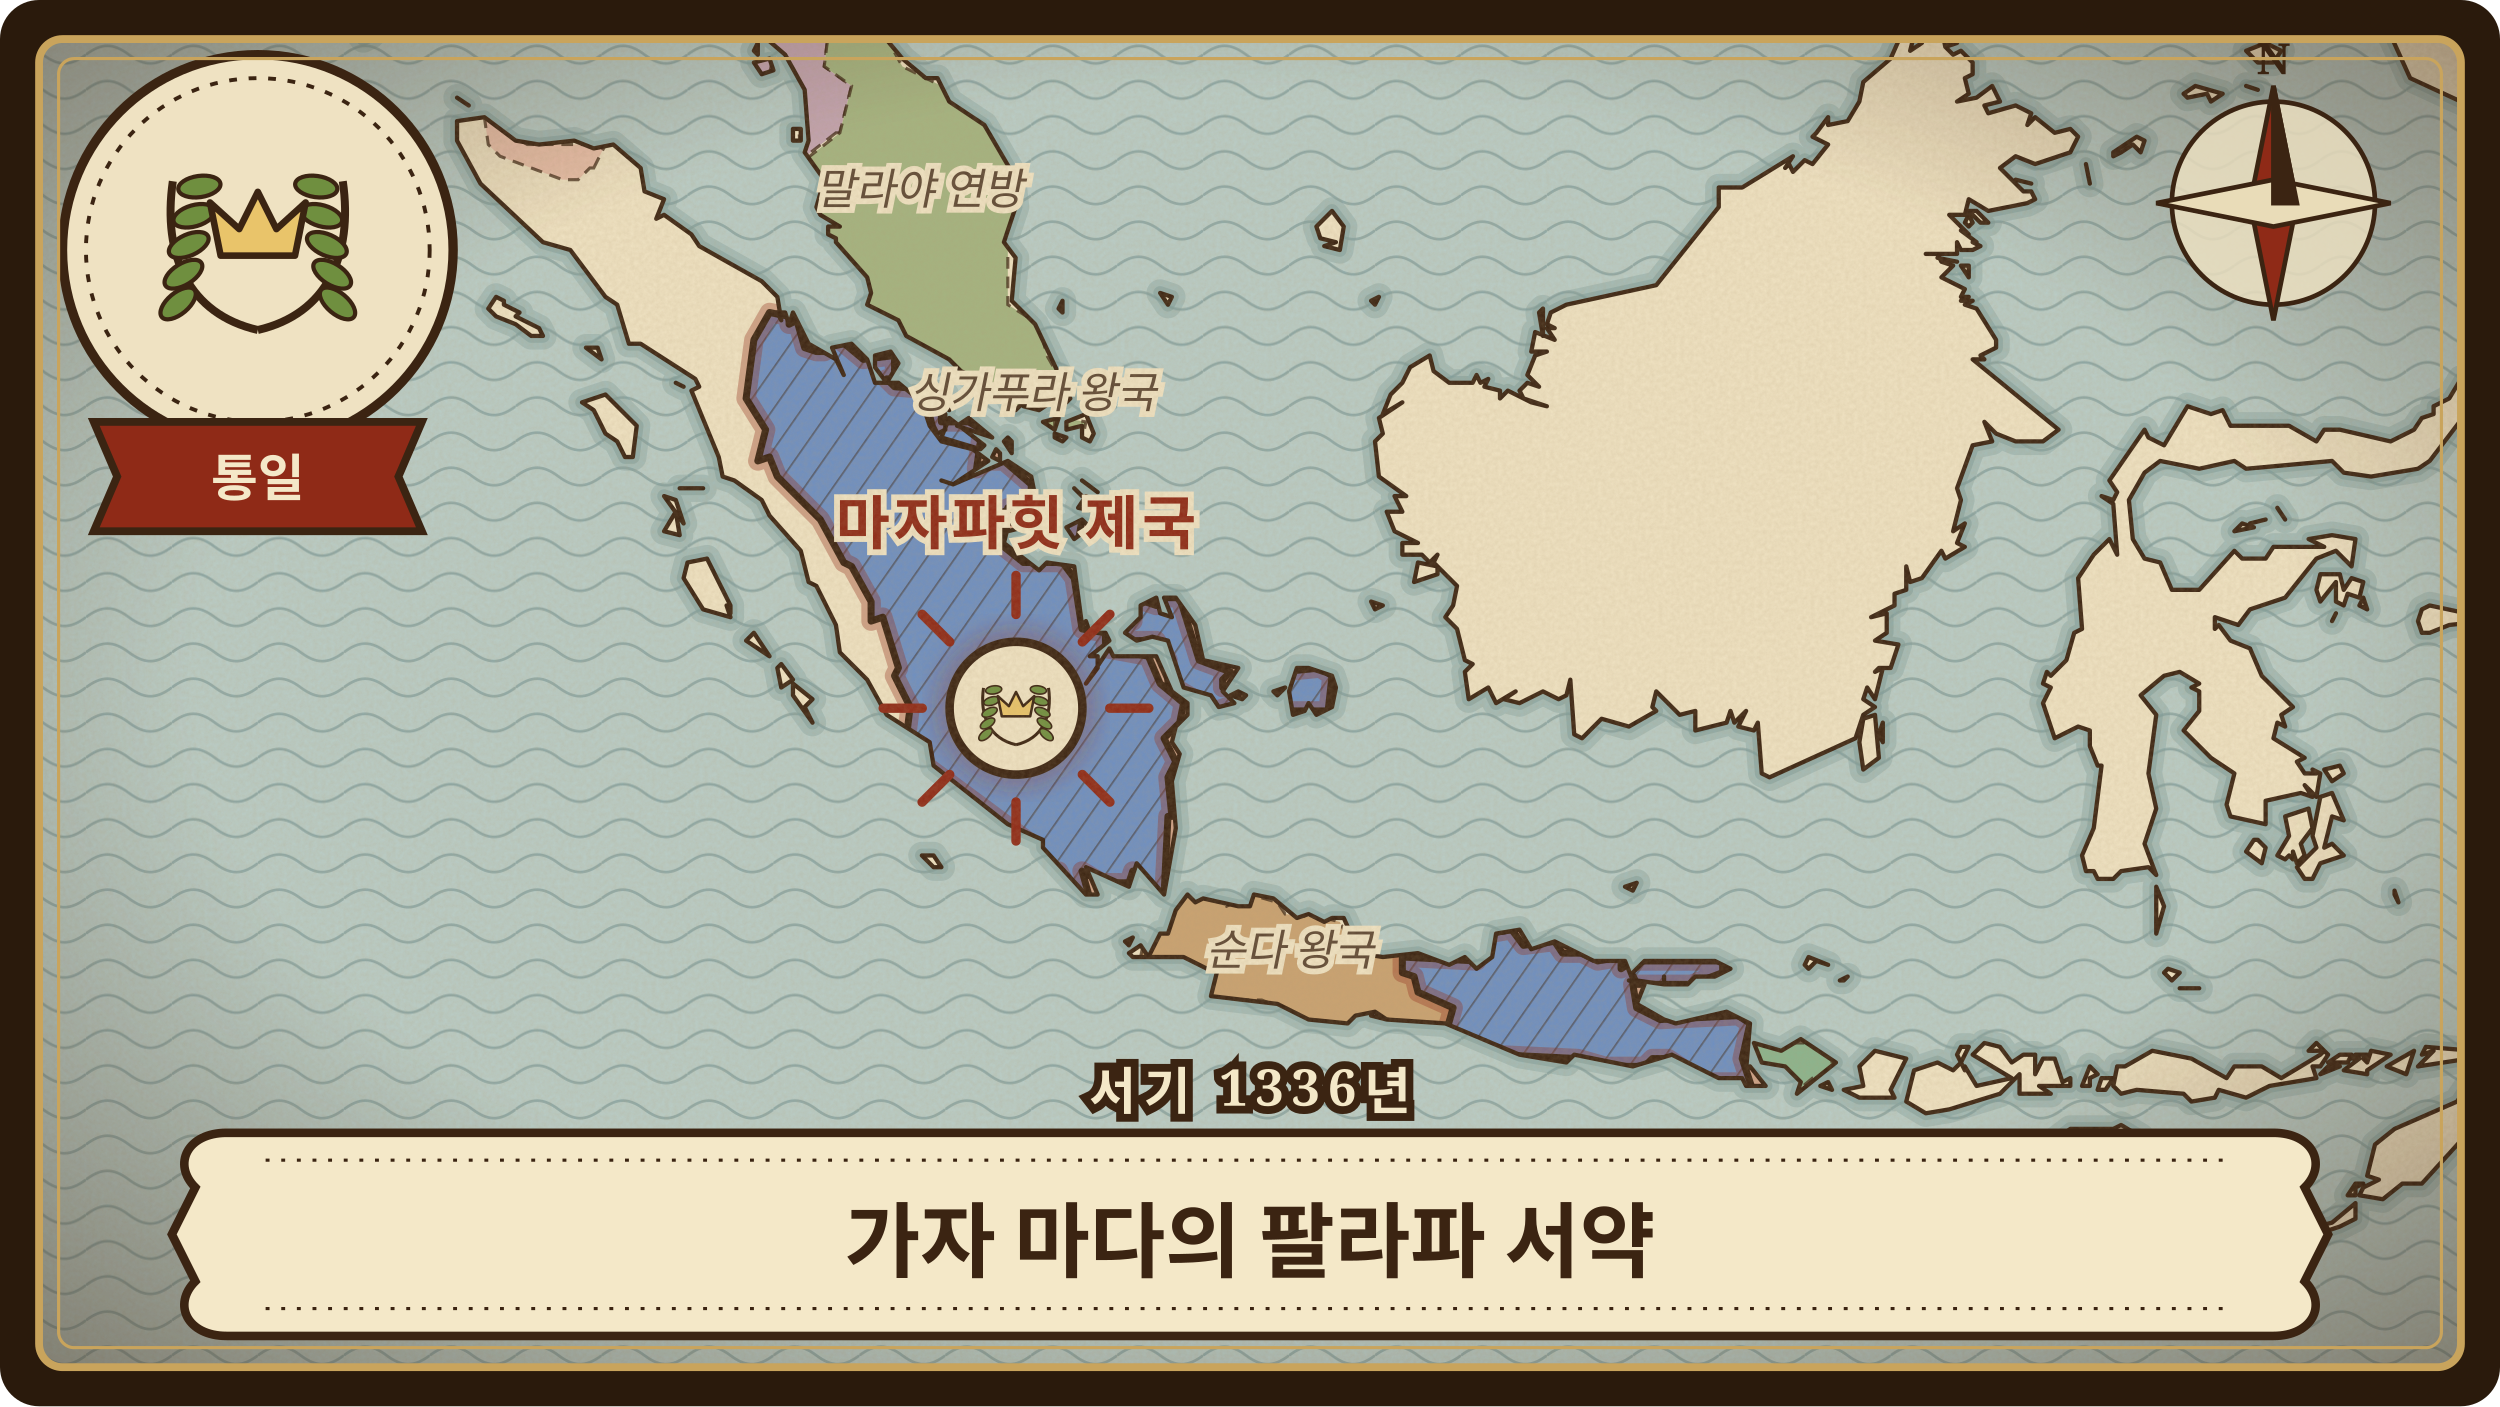
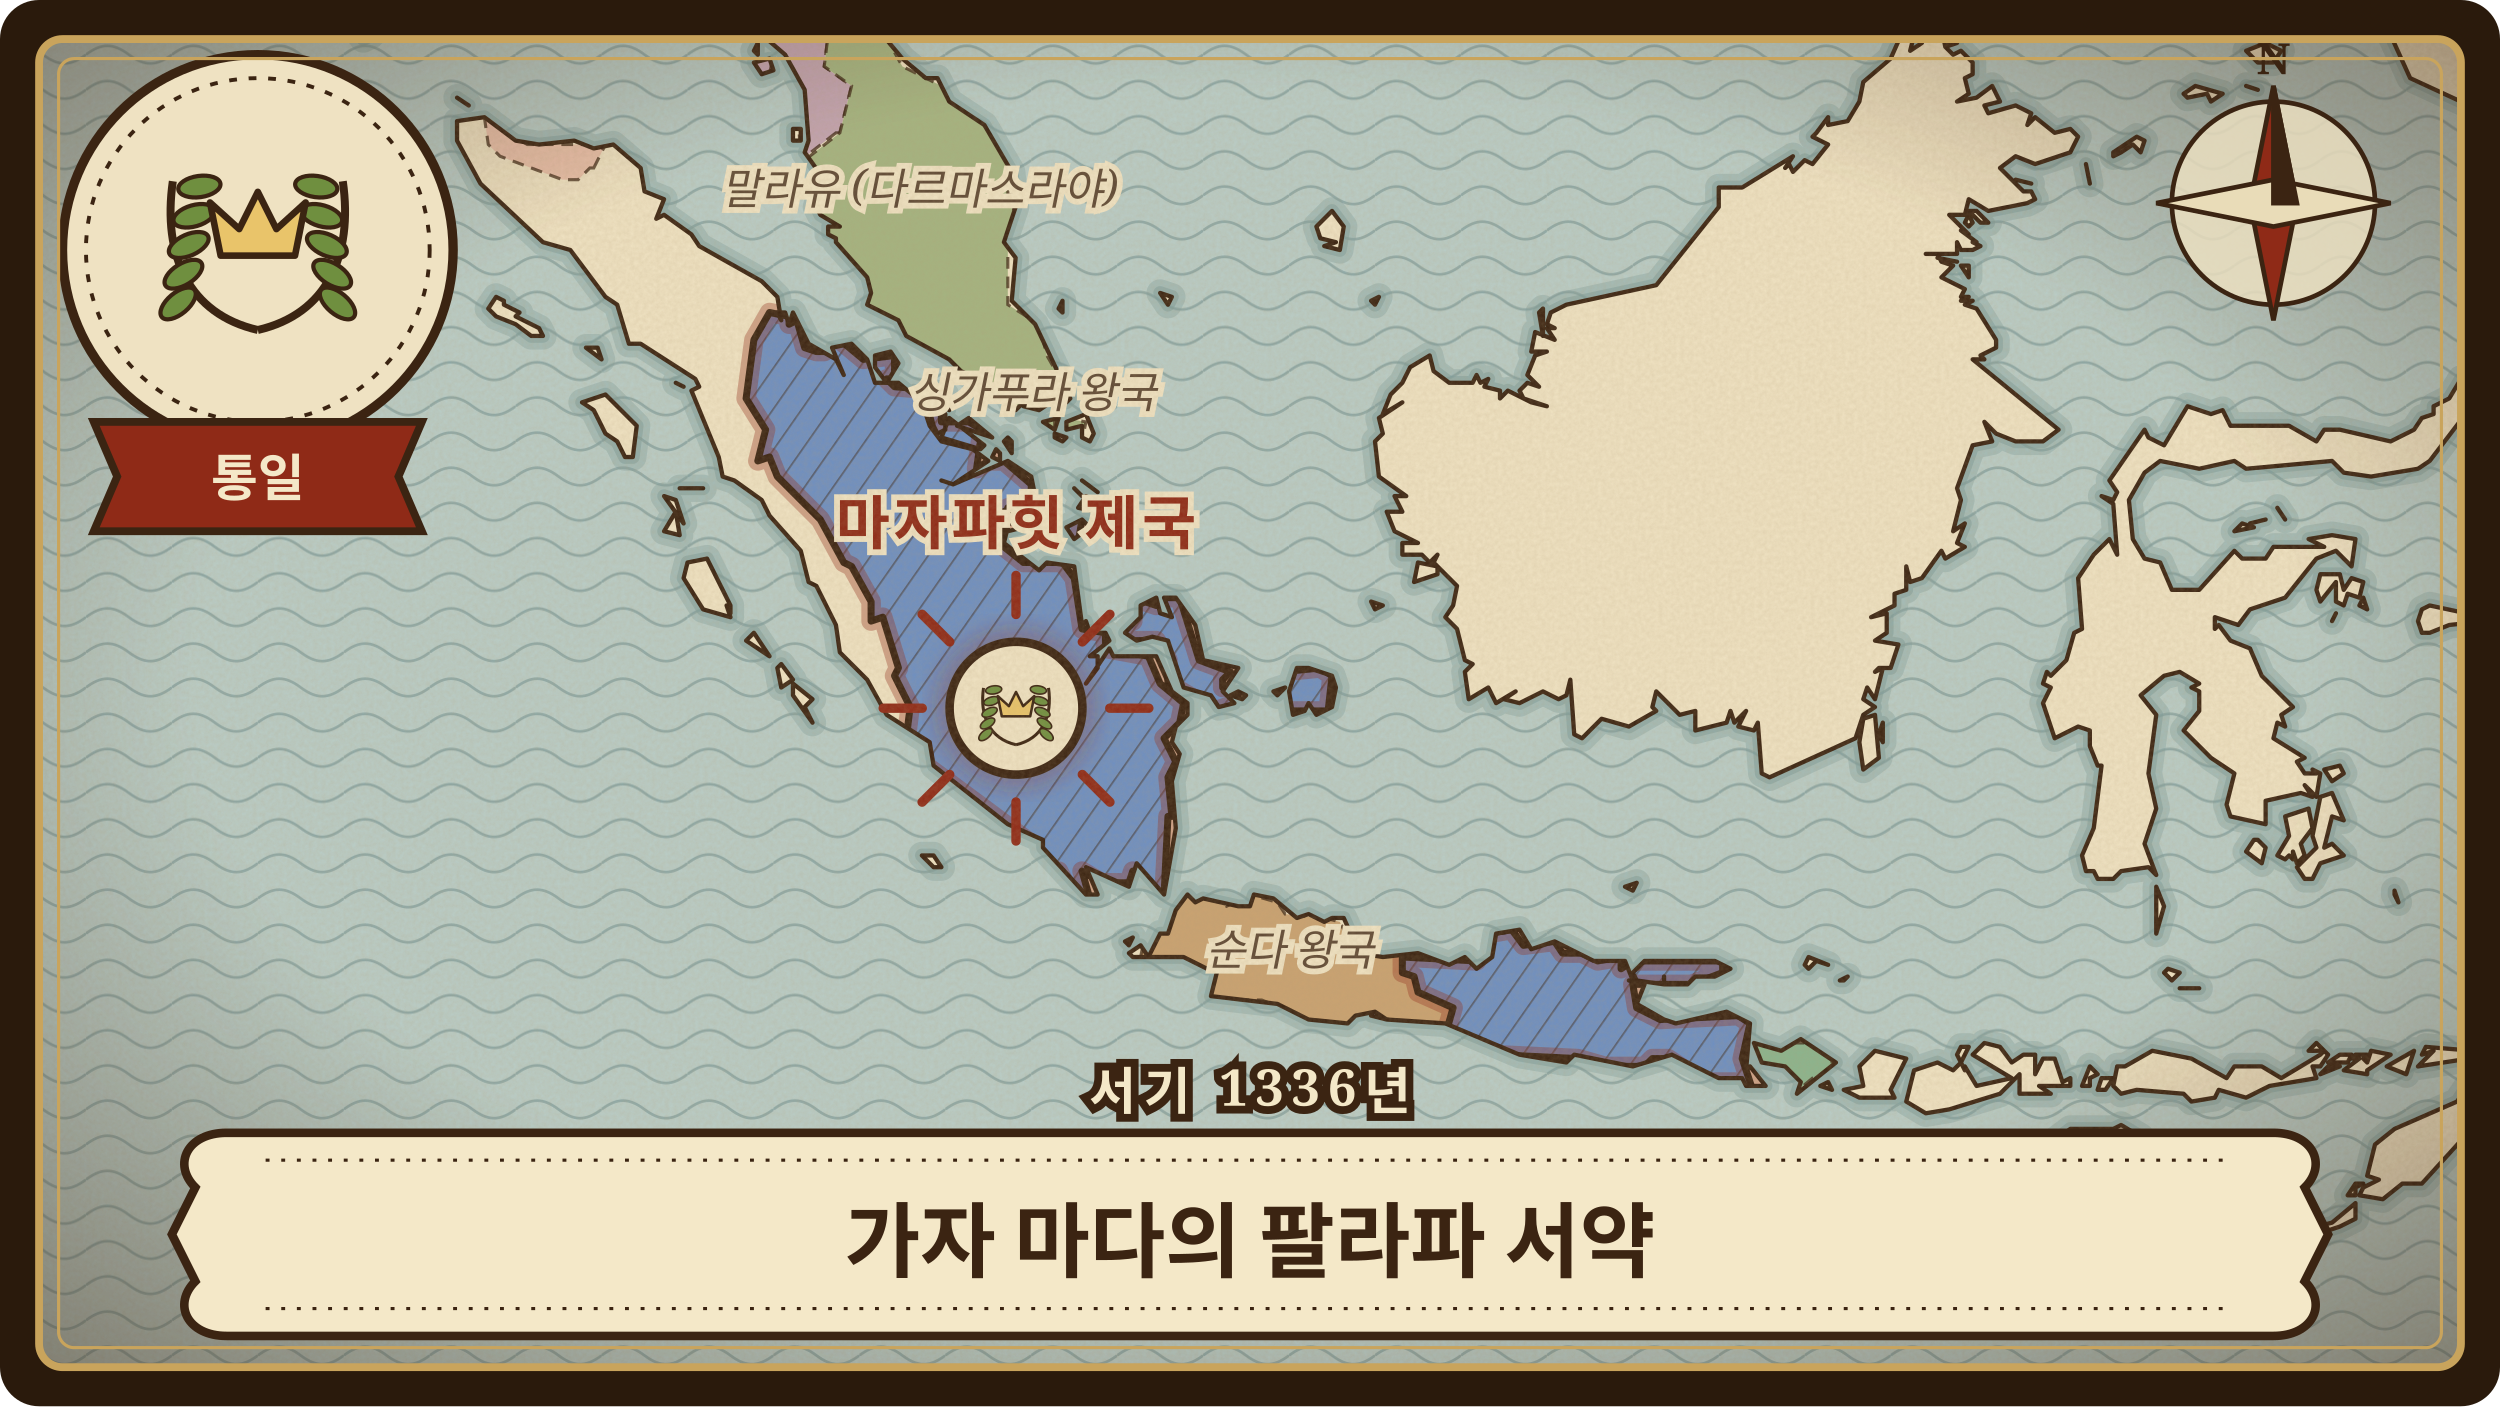
<svg xmlns="http://www.w3.org/2000/svg" viewBox="0 0 640 360" width="640" height="360" role="img" aria-label="가자 마다의 팔라파 서약">
  <defs>
    <clipPath id="frame-palapa-oath">
      <rect x="10" y="10" width="620" height="340" rx="6" />
    </clipPath>
    <pattern id="waves-palapa-oath" width="22" height="9" patternUnits="userSpaceOnUse">
      <path d="M0 5 C4 2 7 2 11 5 C15 8 18 8 22 5" fill="none" stroke="#6f8f8f" stroke-width="0.7" stroke-opacity="0.55" />
    </pattern>
    <pattern id="hatch-palapa-oath" width="6" height="6" patternUnits="userSpaceOnUse" patternTransform="rotate(35)">
      <path d="M0 0 L0 6" stroke="#3b2412" stroke-width="0.9" stroke-opacity="0.45" />
    </pattern>
    <filter id="paper-palapa-oath" x="0" y="0" width="100%" height="100%">
      <feTurbulence type="fractalNoise" baseFrequency="0.9" numOctaves="3" seed="56" result="noise" />
      <feColorMatrix in="noise" type="matrix" values="0 0 0 0 0.45  0 0 0 0 0.33  0 0 0 0 0.18  0 0 0 0.22 0" />
    </filter>
    <radialGradient id="vignette-palapa-oath" cx="50%" cy="48%" r="70%">
      <stop offset="60%" stop-color="#3b2412" stop-opacity="0" />
      <stop offset="100%" stop-color="#3b2412" stop-opacity="0.45" />
    </radialGradient>
    <filter id="glow-palapa-oath">
      <feGaussianBlur stdDeviation="3" />
    </filter>
    <path id="land-palapa-oath" d="M169 -24L170 -15L172 -14L173 -17L176 -18L178 -12L181 -12L184 -10L183 -6L185 -7L187 -5L189 1L193 0L192 3L195 4L194 8L201 14L206 23L207 36L206 39L211 46L209 53L210 55L215 58L212 58L212 60L214 61L214 62L222 71L223 75L222 78L230 82L232 86L243 92L246 95L258 101L260 105L263 102L269 102L268 99L269 101L271 100L270 101L270 103L273 103L274 102L265 83L259 77L260 66L257 62L260 53L259 44L252 32L243 26L240 20L237 20L231 15L226 9L222 7L223 8L217 9L210 2L209 4L207 3L202 -5L202 -6L205 -8L204 -3L206 -4L207 1L209 3L204 -17L202 -20L203 -18L201 -19L199 -24L285 -24L281 -22L283 -21L289 -24ZM89 1L90 2L92 0L91 -2L89 1ZM90 6L93 10L95 9L93 2L91 3L90 6ZM117 31L117 36L123 47L139 62L146 64L155 76L158 78L161 88L164 88L178 97L179 99L177 100L184 117L185 122L188 123L195 128L197 132L205 141L207 149L209 150L214 160L215 167L222 174L227 183L238 190L239 196L258 211L267 215L267 217L278 229L281 229L278 222L289 227L291 221L298 229L301 212L300 200L302 193L300 190L301 186L304 183L304 180L300 177L296 168L285 168L284 166L278 175L281 171L281 168L279 168L284 164L283 162L279 162L278 159L277 160L275 145L268 144L266 146L257 139L258 135L258 136L262 135L257 133L260 131L256 131L261 129L261 127L265 127L264 122L258 118L244 124L241 123L244 124L253 118L249 115L241 113L238 109L236 103L230 98L224 98L222 92L218 88L213 89L216 96L214 92L207 88L203 80L202 83L201 80L199 80L200 82L199 76L195 72L179 63L177 60L170 55L168 56L170 51L165 49L164 43L157 37L152 38L147 36L138 37L132 36L124 30L117 31ZM117 25L120 27L117 25ZM125 79L127 81L132 83L136 86L139 86L138 84L132 81L133 80L129 78L129 77L127 76L125 79ZM149 103L152 105L155 111L158 113L160 117L162 117L163 109L155 101L149 103ZM150 89L154 92L153 89L150 89ZM170 136L174 137L173 131L170 136ZM170 127L175 134L173 128L170 127ZM173 98L175 99L173 98ZM174 125L180 125L174 125ZM175 148L180 156L187 158L186 155L187 157L187 155L181 143L176 144L175 148ZM191 164L197 168L193 162L191 164ZM193 13L194 14L194 11L193 13ZM193 16L195 19L198 18L197 15L193 16ZM199 171L200 176L203 174L200 170L199 171ZM203 175L203 178L208 185L206 181L208 179L203 175ZM203 36L205 36L205 33L203 33L203 36ZM224 94L227 98L230 93L228 90L224 91L224 94ZM234 100L243 105L242 101L234 100ZM236 219L239 222L241 222L239 219L236 219ZM238 105L239 109L240 111L242 110L242 106L239 103L238 105ZM241 112L251 115L252 114L243 107L241 112ZM245 109L254 112L248 107L245 109ZM254 117L256 118L256 116L255 115L254 117ZM257 113L259 116L259 113L258 112L257 113ZM259 133L264 133L261 131L259 133ZM262 104L266 105L269 103L265 102L262 104ZM267 108L270 110L271 107L267 108ZM270 112L272 113L273 112L270 111L270 112ZM271 79L272 80L272 77L271 79ZM273 108L273 110L277 109L277 112L279 113L280 111L278 106L273 108ZM273 135L275 138L279 135L277 133L273 135ZM275 125L277 127L275 125ZM276 130L286 132L278 127L276 130ZM277 123L281 126L277 123ZM288 241L289 242L290 240L288 241ZM288 162L291 164L295 163L299 164L303 176L310 178L312 181L316 180L313 177L317 171L308 169L306 160L301 153L298 153L300 158L297 157L296 153L294 154L292 155L292 158L288 162ZM289 244L290 245L303 245L309 248L312 247L310 255L327 257L335 261L345 262L347 260L352 259L355 261L370 262L389 270L401 272L403 270L418 273L428 270L440 276L446 276L447 278L452 278L448 273L447 274L448 262L442 259L429 262L426 261L419 257L421 252L417 251L418 251L416 246L408 246L398 241L392 243L389 238L383 239L382 245L378 248L375 245L371 247L363 244L354 245L348 244L344 235L341 235L339 236L335 234L332 235L326 230L321 229L320 232L317 232L308 230L306 231L304 229L301 233L299 239L297 239L294 245L292 242L289 244ZM297 75L299 78L300 76L297 75ZM315 178L318 179L319 178L317 177L315 178ZM326 177L327 178L329 176L326 177ZM330 177L331 183L334 182L335 180L337 183L341 181L342 176L341 173L335 171L332 171L330 177ZM337 58L338 61L342 62L339 63L343 64L344 58L341 54L337 58ZM351 77L352 78L353 76L351 77ZM351 154L352 156L354 155L351 154ZM351 260L355 261L351 260ZM352 113L353 122L360 127L357 127L359 131L355 131L357 136L363 139L359 139L359 142L364 142L366 144L368 142L367 144L373 150L372 155L370 158L373 161L375 169L377 170L375 172L376 179L381 176L383 180L388 177L385 179L389 180L395 177L399 179L401 178L402 174L403 188L405 189L410 184L417 186L424 182L423 181L424 177L430 183L429 182L430 183L434 182L434 187L442 185L443 182L444 185L447 182L445 186L449 187L450 185L451 198L453 199L475 189L477 183L480 181L477 179L478 176L480 179L482 171L480 172L481 171L484 171L486 165L480 164L483 162L483 160L483 157L479 158L485 155L485 152L488 151L488 145L489 149L492 148L497 141L498 143L503 140L501 139L503 134L500 136L502 128L501 125L505 114L510 113L508 108L511 111L516 113L523 113L527 110L505 92L508 92L507 91L511 89L511 87L506 79L503 78L505 77L502 77L504 76L502 76L503 74L497 71L500 68L497 67L496 65L493 65L501 65L501 62L502 64L505 64L507 63L505 62L506 62L502 59L504 60L499 55L503 55L504 51L509 54L519 52L521 51L520 49L518 49L512 43L516 40L521 42L530 39L532 35L530 33L526 34L521 30L519 32L520 29L516 27L509 29L508 27L512 26L510 22L506 25L501 26L504 24L503 20L505 19L505 16L502 13L500 14L498 12L497 7L495 6L493 7L492 11L489 13L490 9L488 6L484 15L477 21L476 26L473 31L468 32L468 30L465 34L464 35L468 37L464 42L462 41L459 44L458 42L457 43L459 40L446 48L440 48L440 53L424 73L401 78L397 80L396 83L398 84L396 84L398 87L393 85L392 90L396 90L393 91L391 96L394 99L391 98L389 100L390 102L396 104L392 103L386 100L384 102L384 100L380 99L381 97L379 98L378 96L377 98L371 98L367 95L366 91L361 94L359 98L356 101L354 106L359 103L353 107L354 111L352 113ZM362 149L368 147L368 145L363 144L362 149ZM394 80L395 86L395 79L394 80ZM416 227L418 228L419 226L416 227ZM418 249L419 251L426 252L426 250L426 252L432 252L434 250L439 250L443 248L439 246L425 246L421 246L418 249ZM664 384L664 366L660 367L662 370L660 370L658 375L655 372L657 370L653 372L653 375L650 372L651 370L649 371L650 369L648 369L649 371L647 371L647 372L650 372L650 374L646 382L643 378L641 382L643 375L641 375L640 380L639 379L638 382L637 380L636 381L636 380L633 384ZM449 267L451 272L457 273L461 277L460 280L470 272L461 266L456 269L449 267ZM462 247L463 248L465 246L468 247L463 245L462 247ZM466 278L469 279L468 277L466 278ZM471 251L472 251L473 250L471 251ZM472 279L476 281L485 281L484 279L488 271L480 269L476 273L477 278L472 279ZM476 190L477 197L481 194L480 183L477 184L476 190ZM481 188L482 190L482 185L481 188ZM488 282L493 285L499 284L512 280L517 275L517 280L525 280L522 278L530 278L530 276L528 277L526 271L523 271L521 275L521 270L518 270L515 272L512 268L508 267L505 270L515 276L506 278L503 273L503 274L502 272L500 274L496 272L490 274L488 282ZM490 3L493 0L490 3ZM493 3L494 4L497 3L497 0L495 0L493 3ZM496 66L501 67L496 66ZM498 12L501 11L501 10L498 12ZM501 270L502 272L504 268L502 268L501 270ZM502 68L504 71L504 68L502 68ZM503 57L504 58L505 57L504 55L503 57ZM504 54L507 57L509 57L506 54L504 54ZM516 46L520 47L516 46ZM523 175L525 176L523 180L526 189L532 186L535 187L535 191L537 196L538 196L536 212L533 219L534 223L536 223L537 225L541 225L543 223L550 222L552 224L549 216L552 207L550 198L552 183L548 178L554 173L558 172L563 175L561 176L563 177L563 182L559 187L566 194L572 198L570 206L571 209L580 211L580 205L589 203L592 204L590 201L593 204L594 198L592 197L593 198L590 198L588 195L590 194L582 189L583 185L585 186L584 183L587 181L579 173L576 166L571 164L568 160L567 161L567 158L573 160L576 156L585 153L593 143L598 141L602 145L603 138L597 137L591 138L595 140L582 140L580 143L577 143L574 143L572 141L563 151L556 151L553 144L549 143L546 138L545 128L549 121L553 118L563 120L572 118L575 120L597 118L600 121L607 122L619 120L622 118L635 101L633 98L630 97L627 102L623 104L623 106L620 107L618 110L612 113L599 110L595 110L593 113L586 109L571 109L569 105L566 106L560 104L554 114L550 112L549 110L540 123L542 126L541 128L538 127L541 129L542 142L540 138L536 142L532 148L533 161L531 162L529 169L525 173L524 172L523 175ZM526 292L529 295L538 296L547 304L552 306L559 301L552 294L549 294L548 291L543 288L541 289L530 289L526 292ZM533 278L535 278L535 276L537 275L535 273L533 278ZM534 42L535 47L534 42ZM537 279L539 279L541 276L538 276L537 279ZM541 278L543 280L547 279L559 280L561 282L567 281L568 279L575 281L581 278L593 276L592 273L594 273L596 270L593 267L591 269L595 269L594 270L584 276L579 273L572 273L570 276L561 271L551 269L544 273L542 273L541 278ZM541 39L541 40L543 39L546 37L548 39L549 36L547 35L541 39ZM552 234L552 239L554 232L552 227L552 234ZM554 249L556 251L558 249L555 248L554 249ZM558 253L563 253L558 253ZM559 24L560 25L565 24L566 26L569 24L562 22L559 24ZM572 136L577 135L574 134L572 136ZM573 310L577 311L579 308L573 310ZM575 22L578 23L575 22ZM575 218L579 221L580 217L578 215L577 215L575 218ZM575 13L578 16L582 16L584 13L580 11L575 13ZM576 134L580 133L576 134ZM577 4L578 6L581 8L585 -2L589 -7L593 -7L593 -2L594 -3L596 -2L598 -7L598 -3L601 -3L603 0L602 -4L604 -5L604 -8L608 -8L617 -1L614 4L612 9L617 20L630 26L632 25L633 22L635 22L633 27L637 31L643 22L640 15L637 12L639 6L645 0L651 19L652 11L651 8L653 10L653 7L656 6L658 2L658 -2L658 -6L654 -9L656 -13L655 -15L653 -15L655 -20L649 -22L652 -24L627 -24L626 -20L624 -19L624 -20L620 -22L617 -15L613 -14L608 -11L611 -14L610 -19L609 -22L606 -23L606 -21L603 -24L601 -21L597 -20L595 -14L590 -14L583 -11L580 -7L581 -4L580 1L577 4ZM583 130L585 133L583 130ZM583 219L585 220L586 219L587 220L587 218L588 221L590 219L589 216L592 212L591 207L585 209L586 214L583 219ZM588 222L590 225L592 225L594 221L600 219L597 216L595 217L597 209L600 210L597 203L594 204L592 214L593 217L588 222ZM592 -1L593 1L595 -1L592 -1ZM593 151L594 154L598 149L598 154L600 155L601 152L604 153L605 149L602 148L600 151L599 147L594 147L593 151ZM593 314L593 316L599 314L603 312L603 308L597 313L593 314ZM594 275L599 273L596 273L594 275ZM595 197L597 200L600 198L599 196L595 197ZM596 272L601 272L602 270L599 270L596 272ZM597 159L598 157L597 159ZM600 274L606 275L606 274L612 270L607 269L606 272L605 271L606 270L603 270L602 271L604 271L600 274ZM601 306L603 306L603 304L605 303L603 303L601 306ZM604 306L610 307L615 303L620 303L630 292L637 288L656 282L658 279L664 277L664 271L657 274L655 273L633 276L629 282L613 289L608 293L606 301L609 302L605 304L604 306ZM604 155L606 156L605 153L604 155ZM611 273L616 275L618 269L611 273ZM613 229L614 231L613 228L613 229ZM619 159L620 162L622 162L627 160L636 159L636 158L622 155L620 156L619 159ZM619 273L632 271L633 269L621 268L620 270L623 269L619 273ZM633 103L635 103L636 100L633 103ZM636 159L638 161L654 158L637 158L636 159ZM637 80L638 82L638 79L637 80ZM638 63L641 69L641 66L638 63ZM639 270L641 271L642 268L639 270Z" />
    <clipPath id="landclip-palapa-oath">
      <use href="#land-palapa-oath" />
    </clipPath>
    <path id="hl-palapa-oath-7" d="M441 246L441 249L433 252L418 252L419 258L425 261L445 260L448 262L446 271L449 280L445 280L444 277L436 277L427 271L423 271L421 273L411 273L404 271L383 270L370 265L372 258L363 254L362 250L359 249L359 245L378 246L381 239L387 238L390 242L398 241L400 244L405 244L409 246L415 245L415 248L418 246ZM341 173L340 182L328 182L328 172L338 171ZM313 176L317 176L317 180L311 182L299 175L299 169L296 164L288 164L285 161L290 159L290 153L296 155L296 153L302 153L307 169L315 172L313 174ZM229 97L227 97L229 99L241 100L241 108L248 108L253 111L253 113L251 113L250 120L253 118L257 118L264 124L264 128L258 130L262 131L262 133L257 134L257 140L262 144L272 144L275 148L277 161L283 162L283 166L294 168L297 175L303 180L302 185L298 189L301 195L299 199L300 209L299 209L298 229L293 228L290 223L289 226L282 226L277 223L279 230L274 229L271 223L268 223L264 219L264 216L237 196L236 191L232 189L233 181L229 173L230 171L226 158L223 159L223 154L218 145L216 144L210 133L199 122L197 117L194 118L196 110L191 102L193 87L197 80L202 81L202 83L204 82L206 89L209 90L211 90L211 87L215 87L221 92L229 91ZM274 127L278 127L284 131L284 133L276 132L277 133L276 139L271 138L271 133L274 132ZM254 112L258 112L258 115L254 115Z" />
  </defs>
  <rect width="640" height="360" rx="10" fill="#2a1a0c" />
  <g clip-path="url(#frame-palapa-oath)">
    <rect width="640" height="360" fill="#b9ccc6" />
    <rect width="640" height="360" fill="url(#waves-palapa-oath)" />
    <use href="#land-palapa-oath" fill="none" stroke="#7e9c98" stroke-width="7" stroke-opacity="0.35" stroke-linejoin="round" />
    <use href="#land-palapa-oath" fill="none" stroke="#7e9c98" stroke-width="3.5" stroke-opacity="0.5" stroke-linejoin="round" />
    <use href="#land-palapa-oath" fill="#efe2c2" stroke="none" />
    <g clip-path="url(#landclip-palapa-oath)">
      <path d="M152 43L155 37L135 37L130 34L126 30L124 30L125 37L128 40L144 46L148 46L151 43Z" fill="rgb(232,191,168)" stroke="#3b2412" stroke-width="0.8" stroke-opacity="0.75" stroke-dasharray="3 2" />
      <path d="M339 235L343 236L347 244L359 245L359 249L362 250L363 254L372 258L370 264L351 260L340 263L323 256L310 256L308 255L309 249L301 245L292 245L293 240L297 239L298 232L301 229L311 230L314 232L320 229L327 231L329 234L338 235Z" fill="rgb(201,162,113)" stroke="#3b2412" stroke-width="0.8" stroke-opacity="0.75" stroke-dasharray="3 2" />
      <path d="M214 34L205 41L204 24L200 18L200 14L193 9L193 6L203 6L211 3L209 7L212 9L211 17L218 22L215 34ZM194 18L192 17L198 14L197 19L194 19Z" fill="rgb(194,163,175)" stroke="#3b2412" stroke-width="0.8" stroke-opacity="0.75" stroke-dasharray="3 2" />
      <path d="M199 -24L201 -19L205 -18L205 -9L208 -6L206 -2L209 -2L208 4L193 6L191 4L191 1L187 1L185 -6L181 -6L182 -10L177 -12L176 -17L173 -17L172 -13L173 -8L169 -7L168 -24Z" fill="rgb(217,182,194)" stroke="#3b2412" stroke-width="0.8" stroke-opacity="0.75" stroke-dasharray="3 2" />
      <path d="M272 111L271 111L272 107L278 108L277 113L274 113L273 111ZM264 111L265 108L267 105L270 107L270 110ZM254 34L258 41L258 50L260 50L258 64L258 78L266 83L268 91L272 98L272 103L256 104L256 102L252 99L245 97L240 91L234 90L229 86L229 83L224 82L221 79L221 72L214 66L208 54L208 44L206 41L215 34L218 22L211 17L212 9L209 7L211 4L214 8L226 8L231 17L241 22Z" fill="rgb(164,179,128)" stroke="#3b2412" stroke-width="0.8" stroke-opacity="0.75" stroke-dasharray="3 2" />
      <path d="M263 105L261 103L267 103L265 105Z" fill="rgb(231,194,158)" stroke="#3b2412" stroke-width="0.8" stroke-opacity="0.75" stroke-dasharray="3 2" />
      <path d="M458 281L464 276L469 274L469 270L463 267L447 267L446 271L458 277L457 281Z" fill="rgb(139,180,141)" stroke="#3b2412" stroke-width="0.8" stroke-opacity="0.75" stroke-dasharray="3 2" />
      <use href="#hl-palapa-oath-7" fill="rgb(110,143,193)" stroke="none" />
      <use href="#hl-palapa-oath-7" fill="url(#hatch-palapa-oath)" stroke="none" />
      <use href="#hl-palapa-oath-7" fill="none" stroke="#8f2a17" stroke-width="5" stroke-opacity="0.35" stroke-linejoin="round" />
      <use href="#hl-palapa-oath-7" fill="none" stroke="#3b2412" stroke-width="1.8" stroke-linejoin="round" />
    </g>
    <use href="#land-palapa-oath" fill="none" stroke="#3b2412" stroke-width="1.1" stroke-linejoin="round" />
    <text x="260.1" y="139.3" class="lbl hl">마자파힛 제국</text>
-     <text x="235.5" y="52.3" class="lbl">말라야 연방</text>
+     <text x="235.5" y="52.3" class="lbl">말라유 (다르마스라야)</text>
    <text x="330.3" y="247.1" class="lbl">순다 왕국</text>
    <text x="264.5" y="104.4" class="lbl">싱가푸라 왕국</text>
    <g transform="translate(260.1 181.3)">
      <path d="M0 -24 L0 -34" transform="rotate(0)" stroke="#8f2a17" stroke-width="2.4" stroke-linecap="round" />
      <path d="M0 -24 L0 -34" transform="rotate(45)" stroke="#8f2a17" stroke-width="2.4" stroke-linecap="round" />
      <path d="M0 -24 L0 -34" transform="rotate(90)" stroke="#8f2a17" stroke-width="2.4" stroke-linecap="round" />
      <path d="M0 -24 L0 -34" transform="rotate(135)" stroke="#8f2a17" stroke-width="2.4" stroke-linecap="round" />
      <path d="M0 -24 L0 -34" transform="rotate(180)" stroke="#8f2a17" stroke-width="2.4" stroke-linecap="round" />
      <path d="M0 -24 L0 -34" transform="rotate(225)" stroke="#8f2a17" stroke-width="2.4" stroke-linecap="round" />
      <path d="M0 -24 L0 -34" transform="rotate(270)" stroke="#8f2a17" stroke-width="2.4" stroke-linecap="round" />
      <path d="M0 -24 L0 -34" transform="rotate(315)" stroke="#8f2a17" stroke-width="2.4" stroke-linecap="round" />
      <circle r="20" fill="#8f2a17" fill-opacity="0.35" filter="url(#glow-palapa-oath)" />
      <circle r="17" fill="#efe2c2" stroke="#3b2412" stroke-width="2.2" />
      <g transform="translate(-13 -13) scale(0.26)">
        <path d="M50 86 C24 80 14 58 18 30" fill="none" stroke="#3b2412" stroke-width="3" />
        <path d="M50 86 C76 80 86 58 82 30" fill="none" stroke="#3b2412" stroke-width="3" />
        <ellipse cx="20" cy="76" rx="8" ry="4" transform="rotate(-40 20 76)" fill="#6f8f3f" stroke="#3b2412" stroke-width="1.6" />
        <ellipse cx="80" cy="76" rx="8" ry="4" transform="rotate(40 80 76)" fill="#6f8f3f" stroke="#3b2412" stroke-width="1.6" />
        <ellipse cx="22" cy="65" rx="8" ry="4" transform="rotate(-32 22 65)" fill="#6f8f3f" stroke="#3b2412" stroke-width="1.6" />
        <ellipse cx="78" cy="65" rx="8" ry="4" transform="rotate(32 78 65)" fill="#6f8f3f" stroke="#3b2412" stroke-width="1.6" />
        <ellipse cx="24" cy="54" rx="8" ry="4" transform="rotate(-24 24 54)" fill="#6f8f3f" stroke="#3b2412" stroke-width="1.6" />
        <ellipse cx="76" cy="54" rx="8" ry="4" transform="rotate(24 76 54)" fill="#6f8f3f" stroke="#3b2412" stroke-width="1.6" />
        <ellipse cx="26" cy="43" rx="8" ry="4" transform="rotate(-16 26 43)" fill="#6f8f3f" stroke="#3b2412" stroke-width="1.6" />
        <ellipse cx="74" cy="43" rx="8" ry="4" transform="rotate(16 74 43)" fill="#6f8f3f" stroke="#3b2412" stroke-width="1.6" />
        <ellipse cx="28" cy="32" rx="8" ry="4" transform="rotate(-8 28 32)" fill="#6f8f3f" stroke="#3b2412" stroke-width="1.6" />
        <ellipse cx="72" cy="32" rx="8" ry="4" transform="rotate(8 72 32)" fill="#6f8f3f" stroke="#3b2412" stroke-width="1.6" />
        <path d="M36 58 L32 38 L43 48 L50 34 L57 48 L68 38 L64 58 Z" fill="#e9c46a" stroke="#3b2412" stroke-width="2.5" stroke-linejoin="round" />
      </g>
    </g>
    <rect width="640" height="360" filter="url(#paper-palapa-oath)" />
    <rect width="640" height="360" fill="url(#vignette-palapa-oath)" />
    <g transform="translate(582 52)" stroke="#3b2412" stroke-width="1.2">
      <circle r="26" fill="#efe2c2" fill-opacity="0.8" />
      <path d="M0 -30 L6 0 L0 30 L-6 0 Z" fill="#8f2a17" />
      <path d="M-30 0 L0 6 L30 0 L0 -6 Z" fill="#e9dcb8" />
      <path d="M0 -30 L6 0 L0 0 Z" fill="#3b2412" />
      <text y="-33" class="compass">N</text>
    </g>
    <g transform="translate(66 64)">
      <circle r="50" fill="#efe2c2" stroke="#3b2412" stroke-width="2.4" />
      <circle r="44" fill="none" stroke="#3b2412" stroke-width="1" stroke-dasharray="2 3" />
      <g transform="translate(-34 -38) scale(0.68)">
        <path d="M50 86 C24 80 14 58 18 30" fill="none" stroke="#3b2412" stroke-width="3" />
        <path d="M50 86 C76 80 86 58 82 30" fill="none" stroke="#3b2412" stroke-width="3" />
        <ellipse cx="20" cy="76" rx="8" ry="4" transform="rotate(-40 20 76)" fill="#6f8f3f" stroke="#3b2412" stroke-width="1.6" />
        <ellipse cx="80" cy="76" rx="8" ry="4" transform="rotate(40 80 76)" fill="#6f8f3f" stroke="#3b2412" stroke-width="1.6" />
        <ellipse cx="22" cy="65" rx="8" ry="4" transform="rotate(-32 22 65)" fill="#6f8f3f" stroke="#3b2412" stroke-width="1.6" />
        <ellipse cx="78" cy="65" rx="8" ry="4" transform="rotate(32 78 65)" fill="#6f8f3f" stroke="#3b2412" stroke-width="1.6" />
        <ellipse cx="24" cy="54" rx="8" ry="4" transform="rotate(-24 24 54)" fill="#6f8f3f" stroke="#3b2412" stroke-width="1.6" />
        <ellipse cx="76" cy="54" rx="8" ry="4" transform="rotate(24 76 54)" fill="#6f8f3f" stroke="#3b2412" stroke-width="1.6" />
        <ellipse cx="26" cy="43" rx="8" ry="4" transform="rotate(-16 26 43)" fill="#6f8f3f" stroke="#3b2412" stroke-width="1.6" />
        <ellipse cx="74" cy="43" rx="8" ry="4" transform="rotate(16 74 43)" fill="#6f8f3f" stroke="#3b2412" stroke-width="1.6" />
        <ellipse cx="28" cy="32" rx="8" ry="4" transform="rotate(-8 28 32)" fill="#6f8f3f" stroke="#3b2412" stroke-width="1.6" />
        <ellipse cx="72" cy="32" rx="8" ry="4" transform="rotate(8 72 32)" fill="#6f8f3f" stroke="#3b2412" stroke-width="1.6" />
        <path d="M36 58 L32 38 L43 48 L50 34 L57 48 L68 38 L64 58 Z" fill="#e9c46a" stroke="#3b2412" stroke-width="2.5" stroke-linejoin="round" />
      </g>
      <path d="M-42 44 L42 44 L36 58 L42 72 L-42 72 L-36 58 Z" fill="#8f2a17" stroke="#3b2412" stroke-width="2" />
      <text y="63" class="kind">통일</text>
    </g>
    <g transform="translate(320 316)">
      <path d="M-262 -26 L262 -26 C272 -26 276 -18 270 -12 L276 0 L270 12 C276 18 272 26 262 26 L-262 26 C-272 26 -276 18 -270 12 L-276 0 L-270 -12 C-276 -18 -272 -26 -262 -26 Z" fill="#f4e8c8" stroke="#3b2412" stroke-width="2.2" />
      <path d="M-252 -19 L252 -19 M-252 19 L252 19" stroke="#3b2412" stroke-width="0.8" stroke-dasharray="1 3" />
      <text y="2" class="title" style="font-size:21px">가자 마다의 팔라파 서약</text>
    </g>
    <text x="320" y="284" class="year">서기 1336년</text>
  </g>
  <rect x="10" y="10" width="620" height="340" rx="6" fill="none" stroke="#c9a45c" stroke-width="2" />
  <rect x="15" y="15" width="610" height="330" rx="4" fill="none" stroke="#c9a45c" stroke-width="0.8" />
  <style>
  text { font-family: 'Noto Serif KR', 'Nanum Myeongjo', 'AppleMyungjo', 'Batang', serif; text-anchor: middle; }
  .lbl { font-size: 11px; font-style: italic; fill: #3b2412; fill-opacity: 0.8; paint-order: stroke; stroke: #efe2c2; stroke-width: 3px; }
  .lbl.hl { font-size: 15px; font-weight: 700; font-style: normal; fill: #8f2a17; fill-opacity: 1; letter-spacing: 1px; }
  .title { font-weight: 800; fill: #3b2412; dominant-baseline: middle; }
  .year { font-size: 13px; font-weight: 700; fill: #f4e8c8; paint-order: stroke; stroke: #3b2412; stroke-width: 4px; letter-spacing: 2px; }
  .kind { font-size: 13px; font-weight: 800; fill: #f4e8c8; }
  .compass { font-size: 11px; font-weight: 700; fill: #3b2412; stroke: none; }
</style>
</svg>
